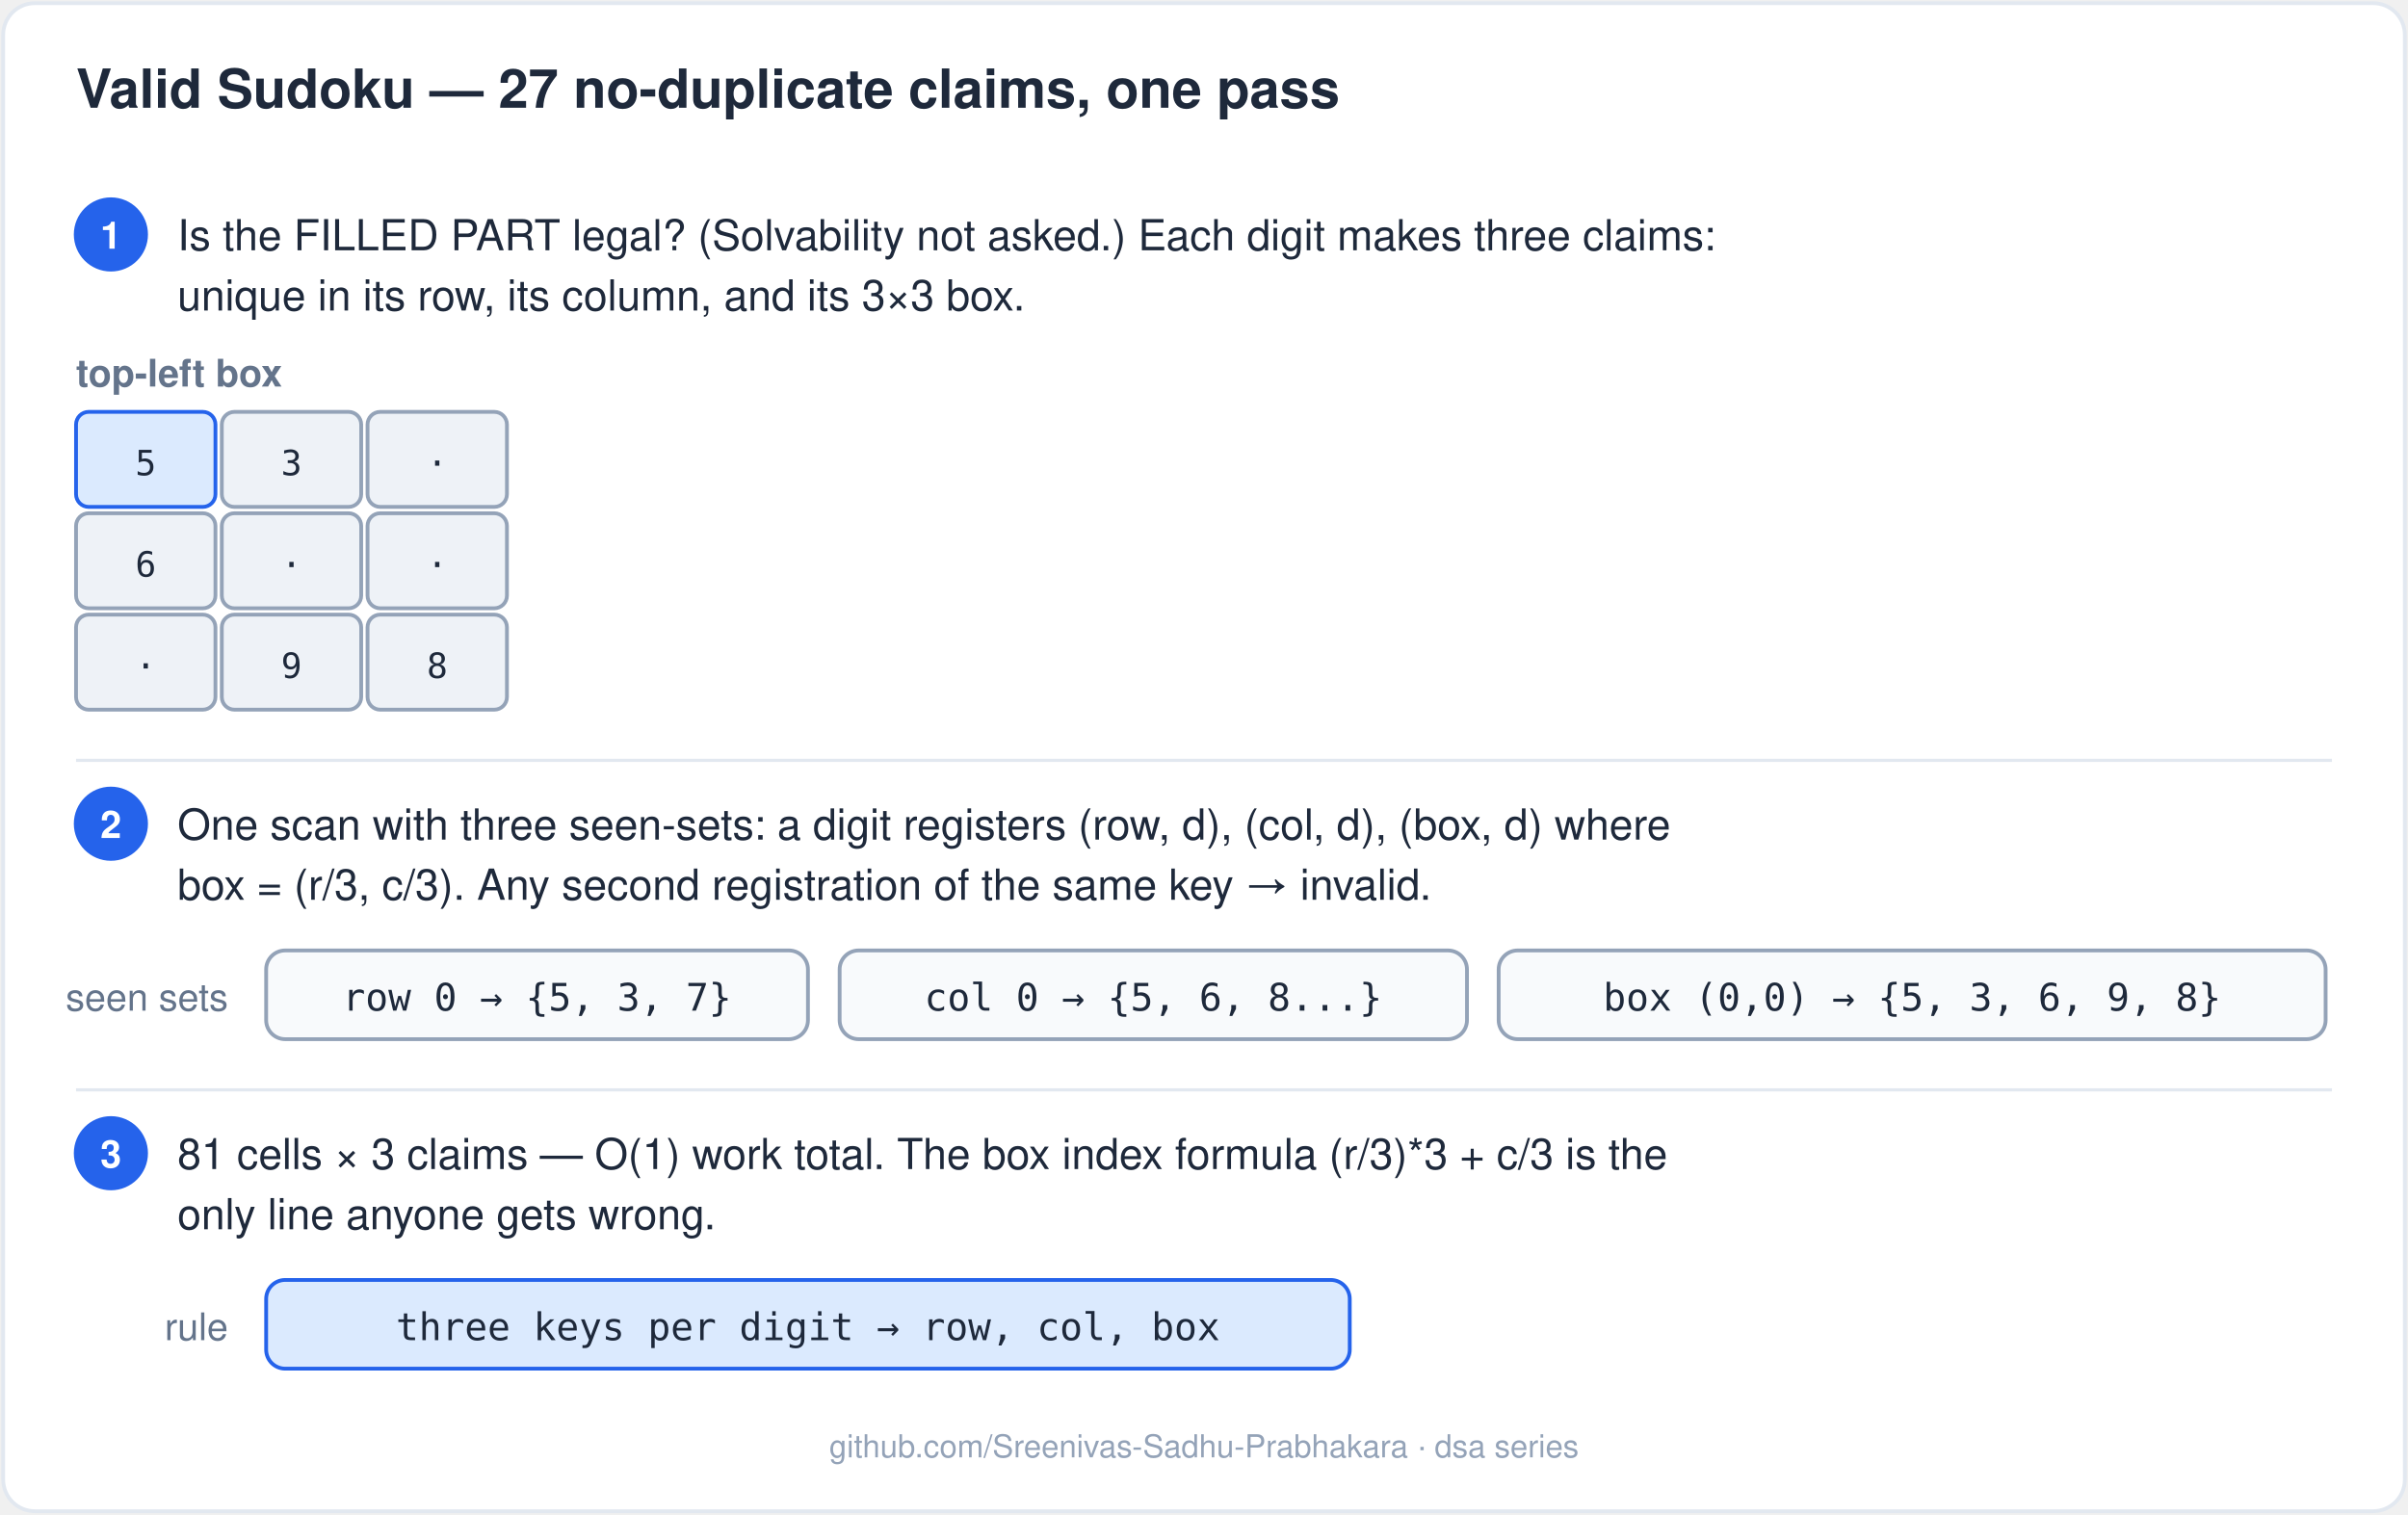
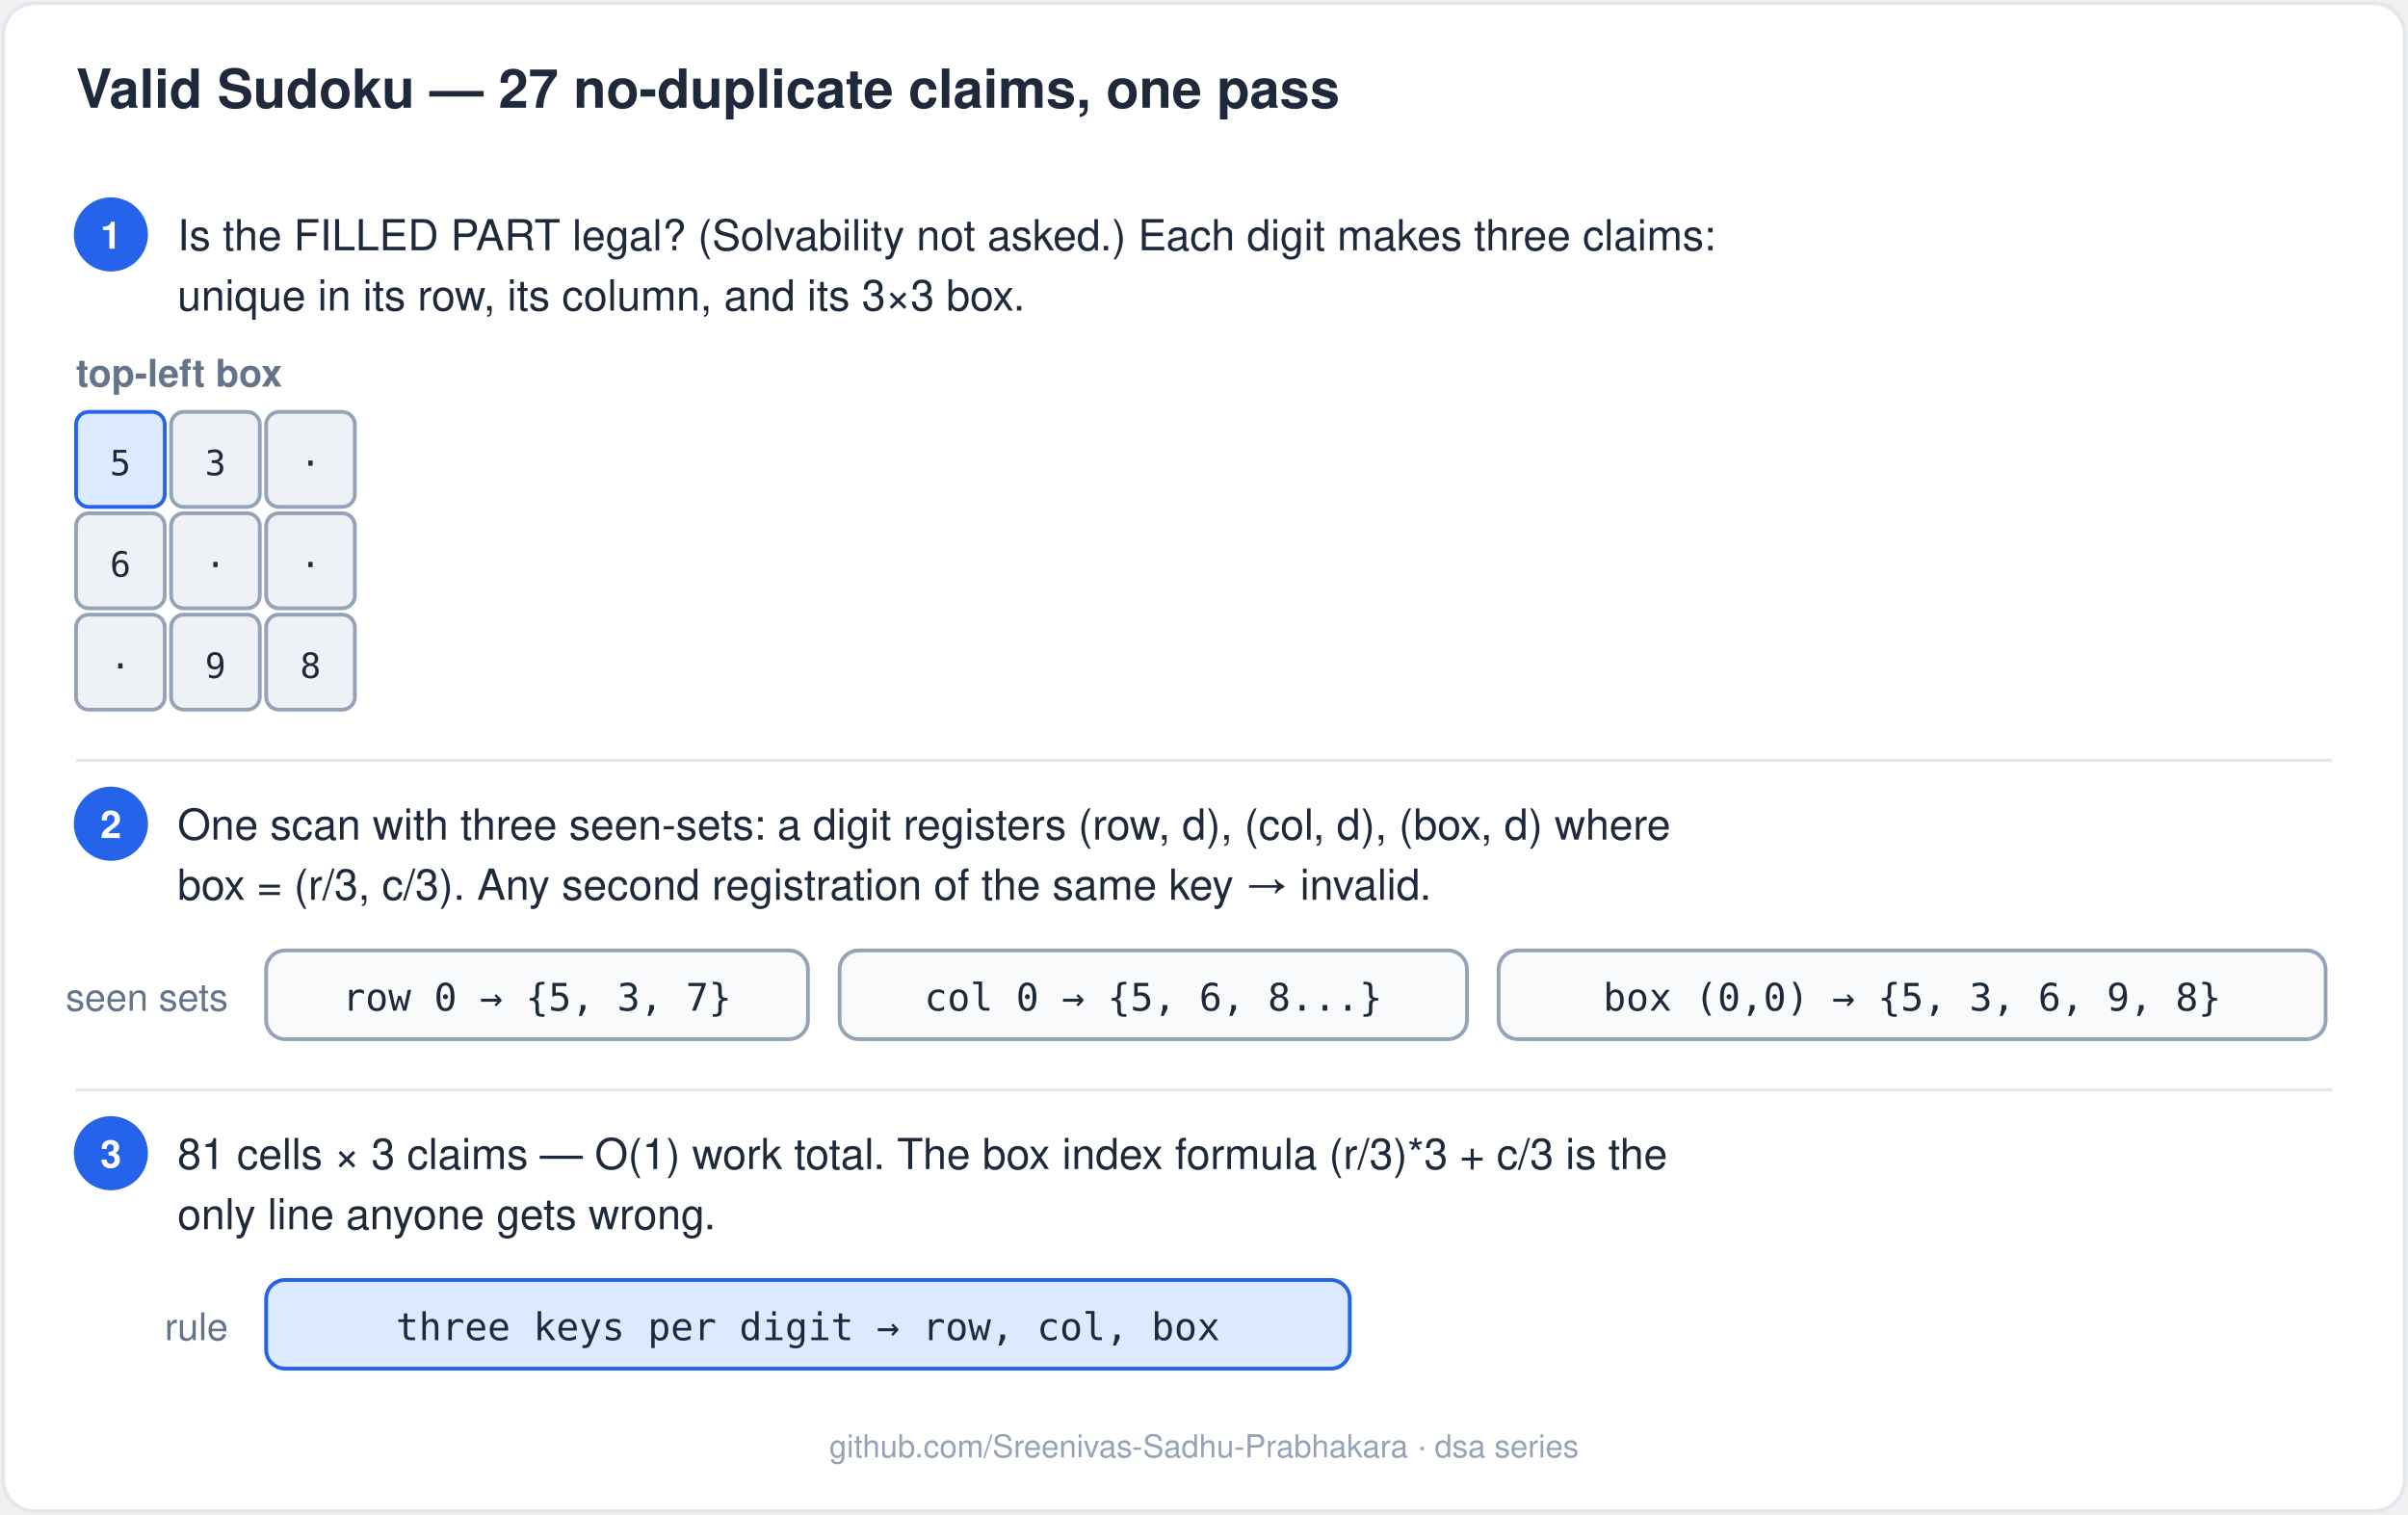
<svg xmlns="http://www.w3.org/2000/svg" width="760" height="478" viewBox="0 0 760 478" role="img" aria-label="Step-by-step visual walkthrough">
  <defs>
    <marker id="arr" markerWidth="8" markerHeight="8" refX="6" refY="3" orient="auto">
      <path d="M0,0 L7,3 L0,6 z" fill="context-stroke" />
    </marker>
  </defs>
  <rect x="1.0" y="1.0" width="758.0" height="476.0" rx="10" fill="#ffffff" stroke="#e2e8f0" stroke-width="1.2" />
  <text x="24.0" y="34.0" font-family="-apple-system,Segoe UI,Helvetica,Arial,sans-serif" font-size="17" fill="#1e293b" text-anchor="start" font-weight="600">Valid Sudoku — 27 no-duplicate claims, one pass</text>
  <circle cx="35.0" cy="74.0" r="11" fill="#2563eb" stroke="#2563eb" stroke-width="1.4" />
  <text x="35.0" y="78.5" font-family="-apple-system,Segoe UI,Helvetica,Arial,sans-serif" font-size="12" fill="#ffffff" text-anchor="middle" font-weight="600">1</text>
  <text x="56.0" y="79.0" font-family="-apple-system,Segoe UI,Helvetica,Arial,sans-serif" font-size="13.5" fill="#1e293b" text-anchor="start">Is the FILLED PART legal? (Solvability not asked.) Each digit makes three claims:</text>
  <text x="56.0" y="98.0" font-family="-apple-system,Segoe UI,Helvetica,Arial,sans-serif" font-size="13.5" fill="#1e293b" text-anchor="start">unique in its row, its column, and its 3×3 box.</text>
  <text x="24.0" y="122.0" font-family="-apple-system,Segoe UI,Helvetica,Arial,sans-serif" font-size="12" fill="#64748b" text-anchor="start" font-weight="600">top-left box</text>
-   <rect x="24.0" y="130.0" width="44.0" height="30.0" rx="4" fill="#dbeafe" stroke="#2563eb" stroke-width="1.2" />
-   <text x="46.0" y="150.0" font-family="ui-monospace,Menlo,monospace" font-size="11" fill="#1e293b" text-anchor="middle">5</text>
-   <rect x="70.0" y="130.0" width="44.0" height="30.0" rx="4" fill="#eef2f7" stroke="#94a3b8" stroke-width="1.2" />
-   <text x="92.0" y="150.0" font-family="ui-monospace,Menlo,monospace" font-size="11" fill="#1e293b" text-anchor="middle">3</text>
-   <rect x="116.0" y="130.0" width="44.0" height="30.0" rx="4" fill="#eef2f7" stroke="#94a3b8" stroke-width="1.2" />
-   <text x="138.0" y="150.0" font-family="ui-monospace,Menlo,monospace" font-size="11" fill="#1e293b" text-anchor="middle">·</text>
-   <rect x="24.0" y="162.0" width="44.0" height="30.0" rx="4" fill="#eef2f7" stroke="#94a3b8" stroke-width="1.2" />
-   <text x="46.0" y="182.0" font-family="ui-monospace,Menlo,monospace" font-size="11" fill="#1e293b" text-anchor="middle">6</text>
-   <rect x="70.0" y="162.0" width="44.0" height="30.0" rx="4" fill="#eef2f7" stroke="#94a3b8" stroke-width="1.2" />
-   <text x="92.0" y="182.0" font-family="ui-monospace,Menlo,monospace" font-size="11" fill="#1e293b" text-anchor="middle">·</text>
-   <rect x="116.0" y="162.0" width="44.0" height="30.0" rx="4" fill="#eef2f7" stroke="#94a3b8" stroke-width="1.2" />
-   <text x="138.0" y="182.0" font-family="ui-monospace,Menlo,monospace" font-size="11" fill="#1e293b" text-anchor="middle">·</text>
-   <rect x="24.0" y="194.0" width="44.0" height="30.0" rx="4" fill="#eef2f7" stroke="#94a3b8" stroke-width="1.2" />
-   <text x="46.0" y="214.0" font-family="ui-monospace,Menlo,monospace" font-size="11" fill="#1e293b" text-anchor="middle">·</text>
-   <rect x="70.0" y="194.0" width="44.0" height="30.0" rx="4" fill="#eef2f7" stroke="#94a3b8" stroke-width="1.2" />
-   <text x="92.0" y="214.0" font-family="ui-monospace,Menlo,monospace" font-size="11" fill="#1e293b" text-anchor="middle">9</text>
-   <rect x="116.0" y="194.0" width="44.0" height="30.0" rx="4" fill="#eef2f7" stroke="#94a3b8" stroke-width="1.2" />
-   <text x="138.0" y="214.0" font-family="ui-monospace,Menlo,monospace" font-size="11" fill="#1e293b" text-anchor="middle">8</text>
+   <rect x="24.0" y="130.0" width="28.0" height="30.0" rx="4" fill="#dbeafe" stroke="#2563eb" stroke-width="1.2" />
+   <text x="38.0" y="150.0" font-family="ui-monospace,Menlo,monospace" font-size="11" fill="#1e293b" text-anchor="middle">5</text>
+   <rect x="54.0" y="130.0" width="28.0" height="30.0" rx="4" fill="#eef2f7" stroke="#94a3b8" stroke-width="1.2" />
+   <text x="68.0" y="150.0" font-family="ui-monospace,Menlo,monospace" font-size="11" fill="#1e293b" text-anchor="middle">3</text>
+   <rect x="84.0" y="130.0" width="28.0" height="30.0" rx="4" fill="#eef2f7" stroke="#94a3b8" stroke-width="1.2" />
+   <text x="98.0" y="150.0" font-family="ui-monospace,Menlo,monospace" font-size="11" fill="#1e293b" text-anchor="middle">·</text>
+   <rect x="24.0" y="162.0" width="28.0" height="30.0" rx="4" fill="#eef2f7" stroke="#94a3b8" stroke-width="1.2" />
+   <text x="38.0" y="182.0" font-family="ui-monospace,Menlo,monospace" font-size="11" fill="#1e293b" text-anchor="middle">6</text>
+   <rect x="54.0" y="162.0" width="28.0" height="30.0" rx="4" fill="#eef2f7" stroke="#94a3b8" stroke-width="1.2" />
+   <text x="68.0" y="182.0" font-family="ui-monospace,Menlo,monospace" font-size="11" fill="#1e293b" text-anchor="middle">·</text>
+   <rect x="84.0" y="162.0" width="28.0" height="30.0" rx="4" fill="#eef2f7" stroke="#94a3b8" stroke-width="1.2" />
+   <text x="98.0" y="182.0" font-family="ui-monospace,Menlo,monospace" font-size="11" fill="#1e293b" text-anchor="middle">·</text>
+   <rect x="24.0" y="194.0" width="28.0" height="30.0" rx="4" fill="#eef2f7" stroke="#94a3b8" stroke-width="1.2" />
+   <text x="38.0" y="214.0" font-family="ui-monospace,Menlo,monospace" font-size="11" fill="#1e293b" text-anchor="middle">·</text>
+   <rect x="54.0" y="194.0" width="28.0" height="30.0" rx="4" fill="#eef2f7" stroke="#94a3b8" stroke-width="1.2" />
+   <text x="68.0" y="214.0" font-family="ui-monospace,Menlo,monospace" font-size="11" fill="#1e293b" text-anchor="middle">9</text>
+   <rect x="84.0" y="194.0" width="28.0" height="30.0" rx="4" fill="#eef2f7" stroke="#94a3b8" stroke-width="1.2" />
+   <text x="98.0" y="214.0" font-family="ui-monospace,Menlo,monospace" font-size="11" fill="#1e293b" text-anchor="middle">8</text>
  <line x1="24.0" y1="240.0" x2="736.0" y2="240.0" stroke="#e2e8f0" stroke-width="1" />
  <circle cx="35.0" cy="260.0" r="11" fill="#2563eb" stroke="#2563eb" stroke-width="1.4" />
  <text x="35.0" y="264.5" font-family="-apple-system,Segoe UI,Helvetica,Arial,sans-serif" font-size="12" fill="#ffffff" text-anchor="middle" font-weight="600">2</text>
  <text x="56.0" y="265.0" font-family="-apple-system,Segoe UI,Helvetica,Arial,sans-serif" font-size="13.5" fill="#1e293b" text-anchor="start">One scan with three seen-sets: a digit registers (row, d), (col, d), (box, d) where</text>
  <text x="56.0" y="284.0" font-family="-apple-system,Segoe UI,Helvetica,Arial,sans-serif" font-size="13.5" fill="#1e293b" text-anchor="start">box = (r/3, c/3). Any second registration of the same key → invalid.</text>
  <text x="72.0" y="319.0" font-family="-apple-system,Segoe UI,Helvetica,Arial,sans-serif" font-size="12" fill="#64748b" text-anchor="end">seen sets</text>
  <rect x="84.0" y="300.0" width="171.0" height="28.0" rx="6" fill="#f8fafc" stroke="#94a3b8" stroke-width="1.2" />
  <text x="169.5" y="319.0" font-family="ui-monospace,Menlo,monospace" font-size="12" fill="#1e293b" text-anchor="middle">row 0 → {5, 3, 7}</text>
  <rect x="265.0" y="300.0" width="198.0" height="28.0" rx="6" fill="#f8fafc" stroke="#94a3b8" stroke-width="1.2" />
  <text x="364.0" y="319.0" font-family="ui-monospace,Menlo,monospace" font-size="12" fill="#1e293b" text-anchor="middle">col 0 → {5, 6, 8...}</text>
  <rect x="473.0" y="300.0" width="261.0" height="28.0" rx="6" fill="#f8fafc" stroke="#94a3b8" stroke-width="1.2" />
  <text x="603.5" y="319.0" font-family="ui-monospace,Menlo,monospace" font-size="12" fill="#1e293b" text-anchor="middle">box (0,0) → {5, 3, 6, 9, 8}</text>
  <line x1="24.0" y1="344.0" x2="736.0" y2="344.0" stroke="#e2e8f0" stroke-width="1" />
  <circle cx="35.0" cy="364.0" r="11" fill="#2563eb" stroke="#2563eb" stroke-width="1.4" />
  <text x="35.0" y="368.5" font-family="-apple-system,Segoe UI,Helvetica,Arial,sans-serif" font-size="12" fill="#ffffff" text-anchor="middle" font-weight="600">3</text>
  <text x="56.0" y="369.0" font-family="-apple-system,Segoe UI,Helvetica,Arial,sans-serif" font-size="13.5" fill="#1e293b" text-anchor="start">81 cells × 3 claims — O(1) work total. The box index formula (r/3)*3 + c/3 is the</text>
  <text x="56.0" y="388.0" font-family="-apple-system,Segoe UI,Helvetica,Arial,sans-serif" font-size="13.5" fill="#1e293b" text-anchor="start">only line anyone gets wrong.</text>
  <text x="72.0" y="423.0" font-family="-apple-system,Segoe UI,Helvetica,Arial,sans-serif" font-size="12" fill="#64748b" text-anchor="end">rule</text>
  <rect x="84.0" y="404.0" width="342.0" height="28.0" rx="6" fill="#dbeafe" stroke="#2563eb" stroke-width="1.2" />
  <text x="255.0" y="423.0" font-family="ui-monospace,Menlo,monospace" font-size="12" fill="#1e293b" text-anchor="middle">three keys per digit → row, col, box</text>
  <text x="380.0" y="460.0" font-family="-apple-system,Segoe UI,Helvetica,Arial,sans-serif" font-size="10" fill="#94a3b8" text-anchor="middle">github.com/Sreenivas-Sadhu-Prabhakara · dsa series</text>
</svg>
